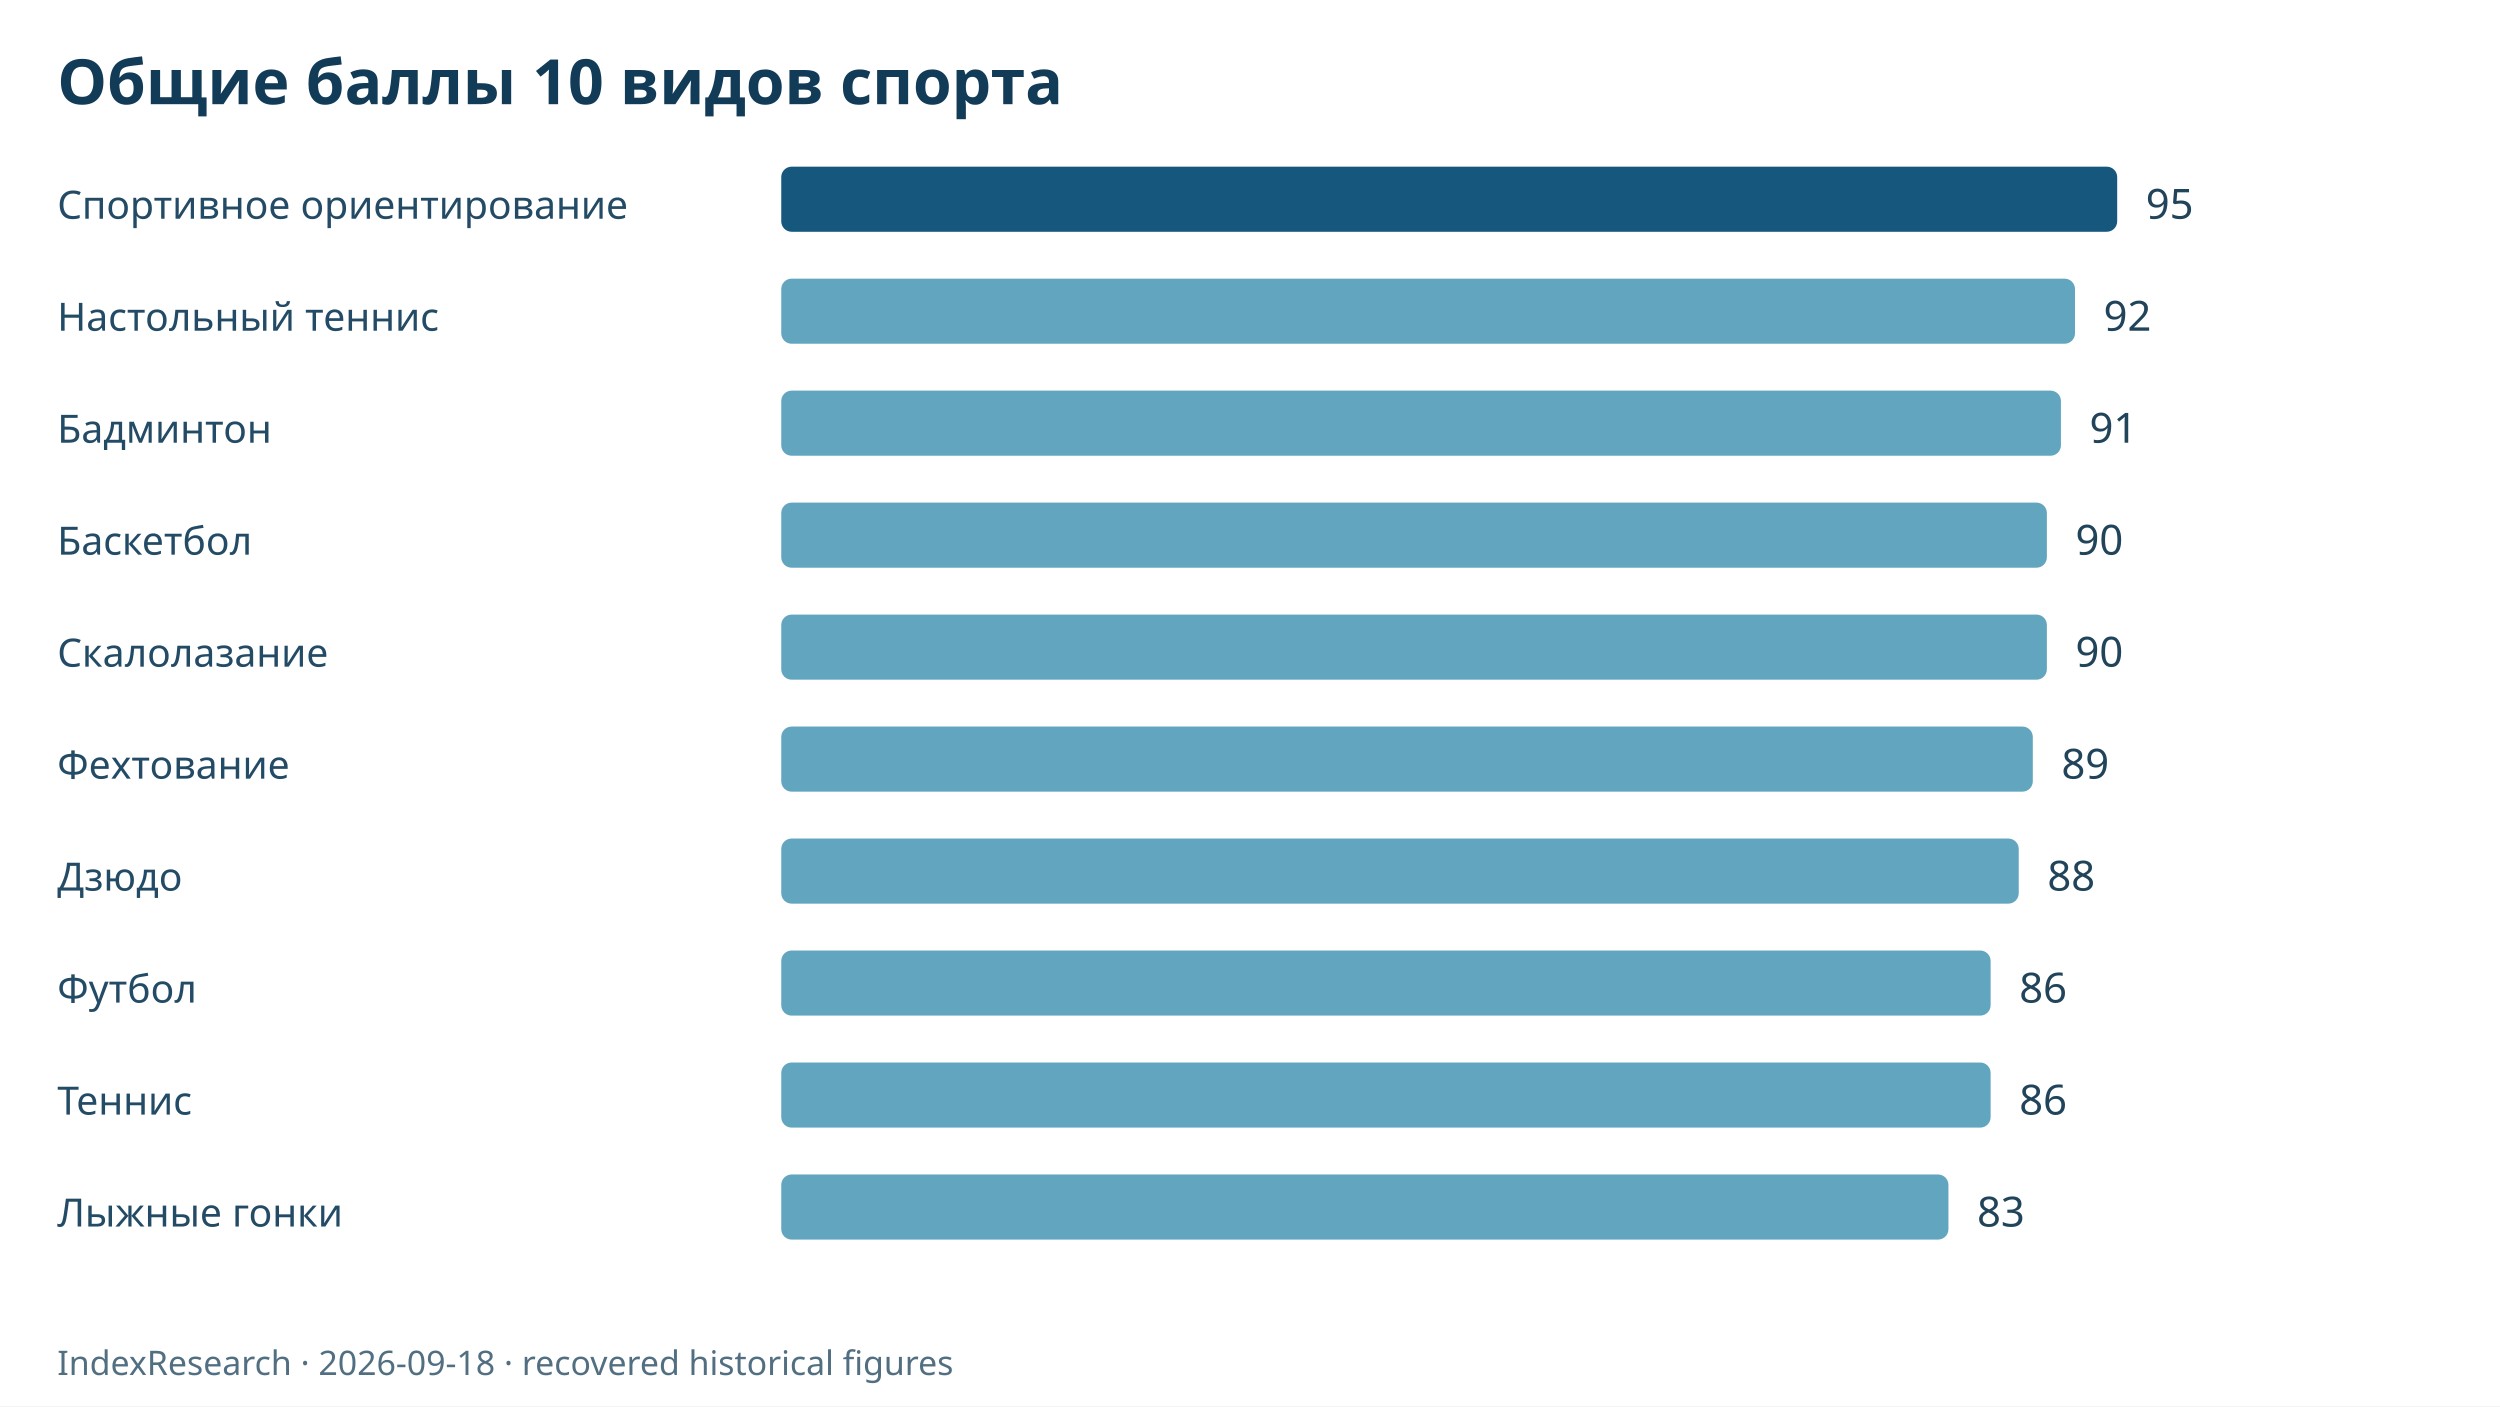
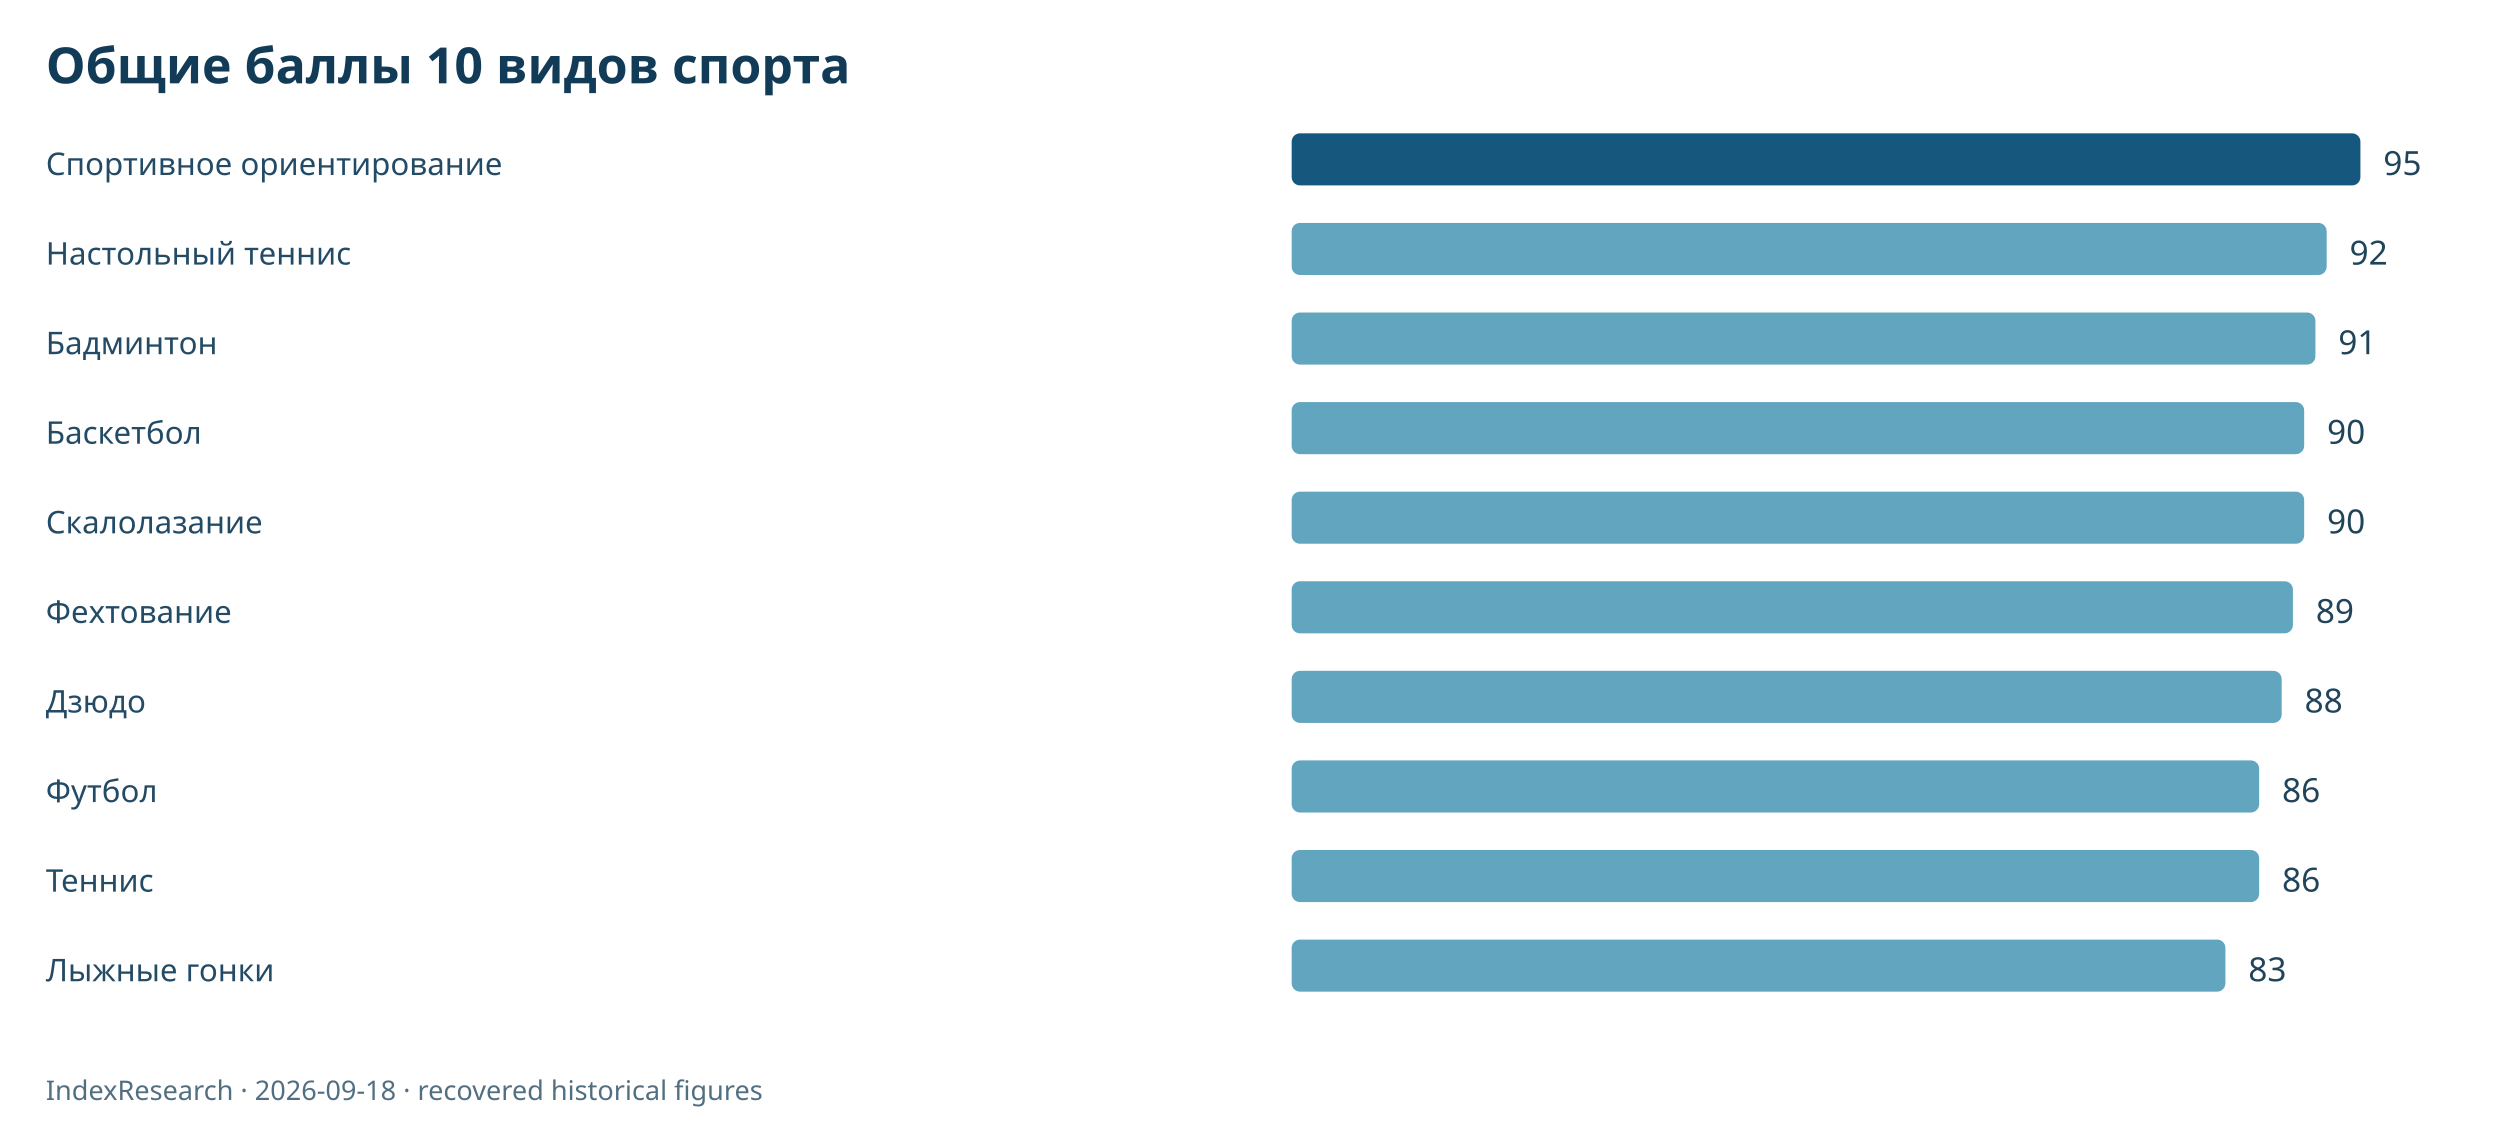
- <svg xmlns="http://www.w3.org/2000/svg" viewBox="0 0 960 540" role="img" aria-label="Общие баллы 10 видов спорта">
-   <rect width="960" height="540" fill="white" />
+ <svg xmlns="http://www.w3.org/2000/svg" viewBox="0 0 1200 540" role="img" aria-label="Общие баллы 10 видов спорта">
+   <rect width="1200" height="540" fill="white" />
  <text x="22" y="40" fill="#123b58" font-size="24" font-weight="700" font-family="sans-serif">Общие баллы 10 видов спорта</text>
  <text x="22" y="84" font-size="15" font-family="sans-serif" fill="#244b66">Спортивное ориентирование</text>
-   <rect x="300" y="64" width="513.0" height="25" rx="4" fill="#15577d" />
-   <text x="824" y="84" font-size="16" font-family="sans-serif" fill="#21445a">95</text>
+   <rect x="620" y="64" width="513.0" height="25" rx="4" fill="#15577d" />
+   <text x="1144" y="84" font-size="16" font-family="sans-serif" fill="#21445a">95</text>
  <text x="22" y="127" font-size="15" font-family="sans-serif" fill="#244b66">Настольный теннис</text>
-   <rect x="300" y="107" width="496.8" height="25" rx="4" fill="#62a5bf" />
-   <text x="807.8" y="127" font-size="16" font-family="sans-serif" fill="#21445a">92</text>
+   <rect x="620" y="107" width="496.8" height="25" rx="4" fill="#62a5bf" />
+   <text x="1127.8" y="127" font-size="16" font-family="sans-serif" fill="#21445a">92</text>
  <text x="22" y="170" font-size="15" font-family="sans-serif" fill="#244b66">Бадминтон</text>
-   <rect x="300" y="150" width="491.4" height="25" rx="4" fill="#62a5bf" />
-   <text x="802.4" y="170" font-size="16" font-family="sans-serif" fill="#21445a">91</text>
+   <rect x="620" y="150" width="491.4" height="25" rx="4" fill="#62a5bf" />
+   <text x="1122.4" y="170" font-size="16" font-family="sans-serif" fill="#21445a">91</text>
  <text x="22" y="213" font-size="15" font-family="sans-serif" fill="#244b66">Баскетбол</text>
-   <rect x="300" y="193" width="486.0" height="25" rx="4" fill="#62a5bf" />
-   <text x="797" y="213" font-size="16" font-family="sans-serif" fill="#21445a">90</text>
+   <rect x="620" y="193" width="486.0" height="25" rx="4" fill="#62a5bf" />
+   <text x="1117" y="213" font-size="16" font-family="sans-serif" fill="#21445a">90</text>
  <text x="22" y="256" font-size="15" font-family="sans-serif" fill="#244b66">Скалолазание</text>
-   <rect x="300" y="236" width="486.0" height="25" rx="4" fill="#62a5bf" />
-   <text x="797" y="256" font-size="16" font-family="sans-serif" fill="#21445a">90</text>
+   <rect x="620" y="236" width="486.0" height="25" rx="4" fill="#62a5bf" />
+   <text x="1117" y="256" font-size="16" font-family="sans-serif" fill="#21445a">90</text>
  <text x="22" y="299" font-size="15" font-family="sans-serif" fill="#244b66">Фехтование</text>
-   <rect x="300" y="279" width="480.6" height="25" rx="4" fill="#62a5bf" />
-   <text x="791.6" y="299" font-size="16" font-family="sans-serif" fill="#21445a">89</text>
+   <rect x="620" y="279" width="480.6" height="25" rx="4" fill="#62a5bf" />
+   <text x="1111.6" y="299" font-size="16" font-family="sans-serif" fill="#21445a">89</text>
  <text x="22" y="342" font-size="15" font-family="sans-serif" fill="#244b66">Дзюдо</text>
-   <rect x="300" y="322" width="475.2" height="25" rx="4" fill="#62a5bf" />
-   <text x="786.2" y="342" font-size="16" font-family="sans-serif" fill="#21445a">88</text>
+   <rect x="620" y="322" width="475.2" height="25" rx="4" fill="#62a5bf" />
+   <text x="1106.2" y="342" font-size="16" font-family="sans-serif" fill="#21445a">88</text>
  <text x="22" y="385" font-size="15" font-family="sans-serif" fill="#244b66">Футбол</text>
-   <rect x="300" y="365" width="464.4" height="25" rx="4" fill="#62a5bf" />
-   <text x="775.4" y="385" font-size="16" font-family="sans-serif" fill="#21445a">86</text>
+   <rect x="620" y="365" width="464.4" height="25" rx="4" fill="#62a5bf" />
+   <text x="1095.4" y="385" font-size="16" font-family="sans-serif" fill="#21445a">86</text>
  <text x="22" y="428" font-size="15" font-family="sans-serif" fill="#244b66">Теннис</text>
-   <rect x="300" y="408" width="464.4" height="25" rx="4" fill="#62a5bf" />
-   <text x="775.4" y="428" font-size="16" font-family="sans-serif" fill="#21445a">86</text>
+   <rect x="620" y="408" width="464.4" height="25" rx="4" fill="#62a5bf" />
+   <text x="1095.4" y="428" font-size="16" font-family="sans-serif" fill="#21445a">86</text>
  <text x="22" y="471" font-size="15" font-family="sans-serif" fill="#244b66">Лыжные гонки</text>
-   <rect x="300" y="451" width="448.2" height="25" rx="4" fill="#62a5bf" />
-   <text x="759.2" y="471" font-size="16" font-family="sans-serif" fill="#21445a">83</text>
+   <rect x="620" y="451" width="448.2" height="25" rx="4" fill="#62a5bf" />
+   <text x="1079.2" y="471" font-size="16" font-family="sans-serif" fill="#21445a">83</text>
  <text x="22" y="528" font-family="sans-serif" font-size="13" fill="#526f82">IndexResearch · 2026-09-18 · recovered historical figures</text>
</svg>
